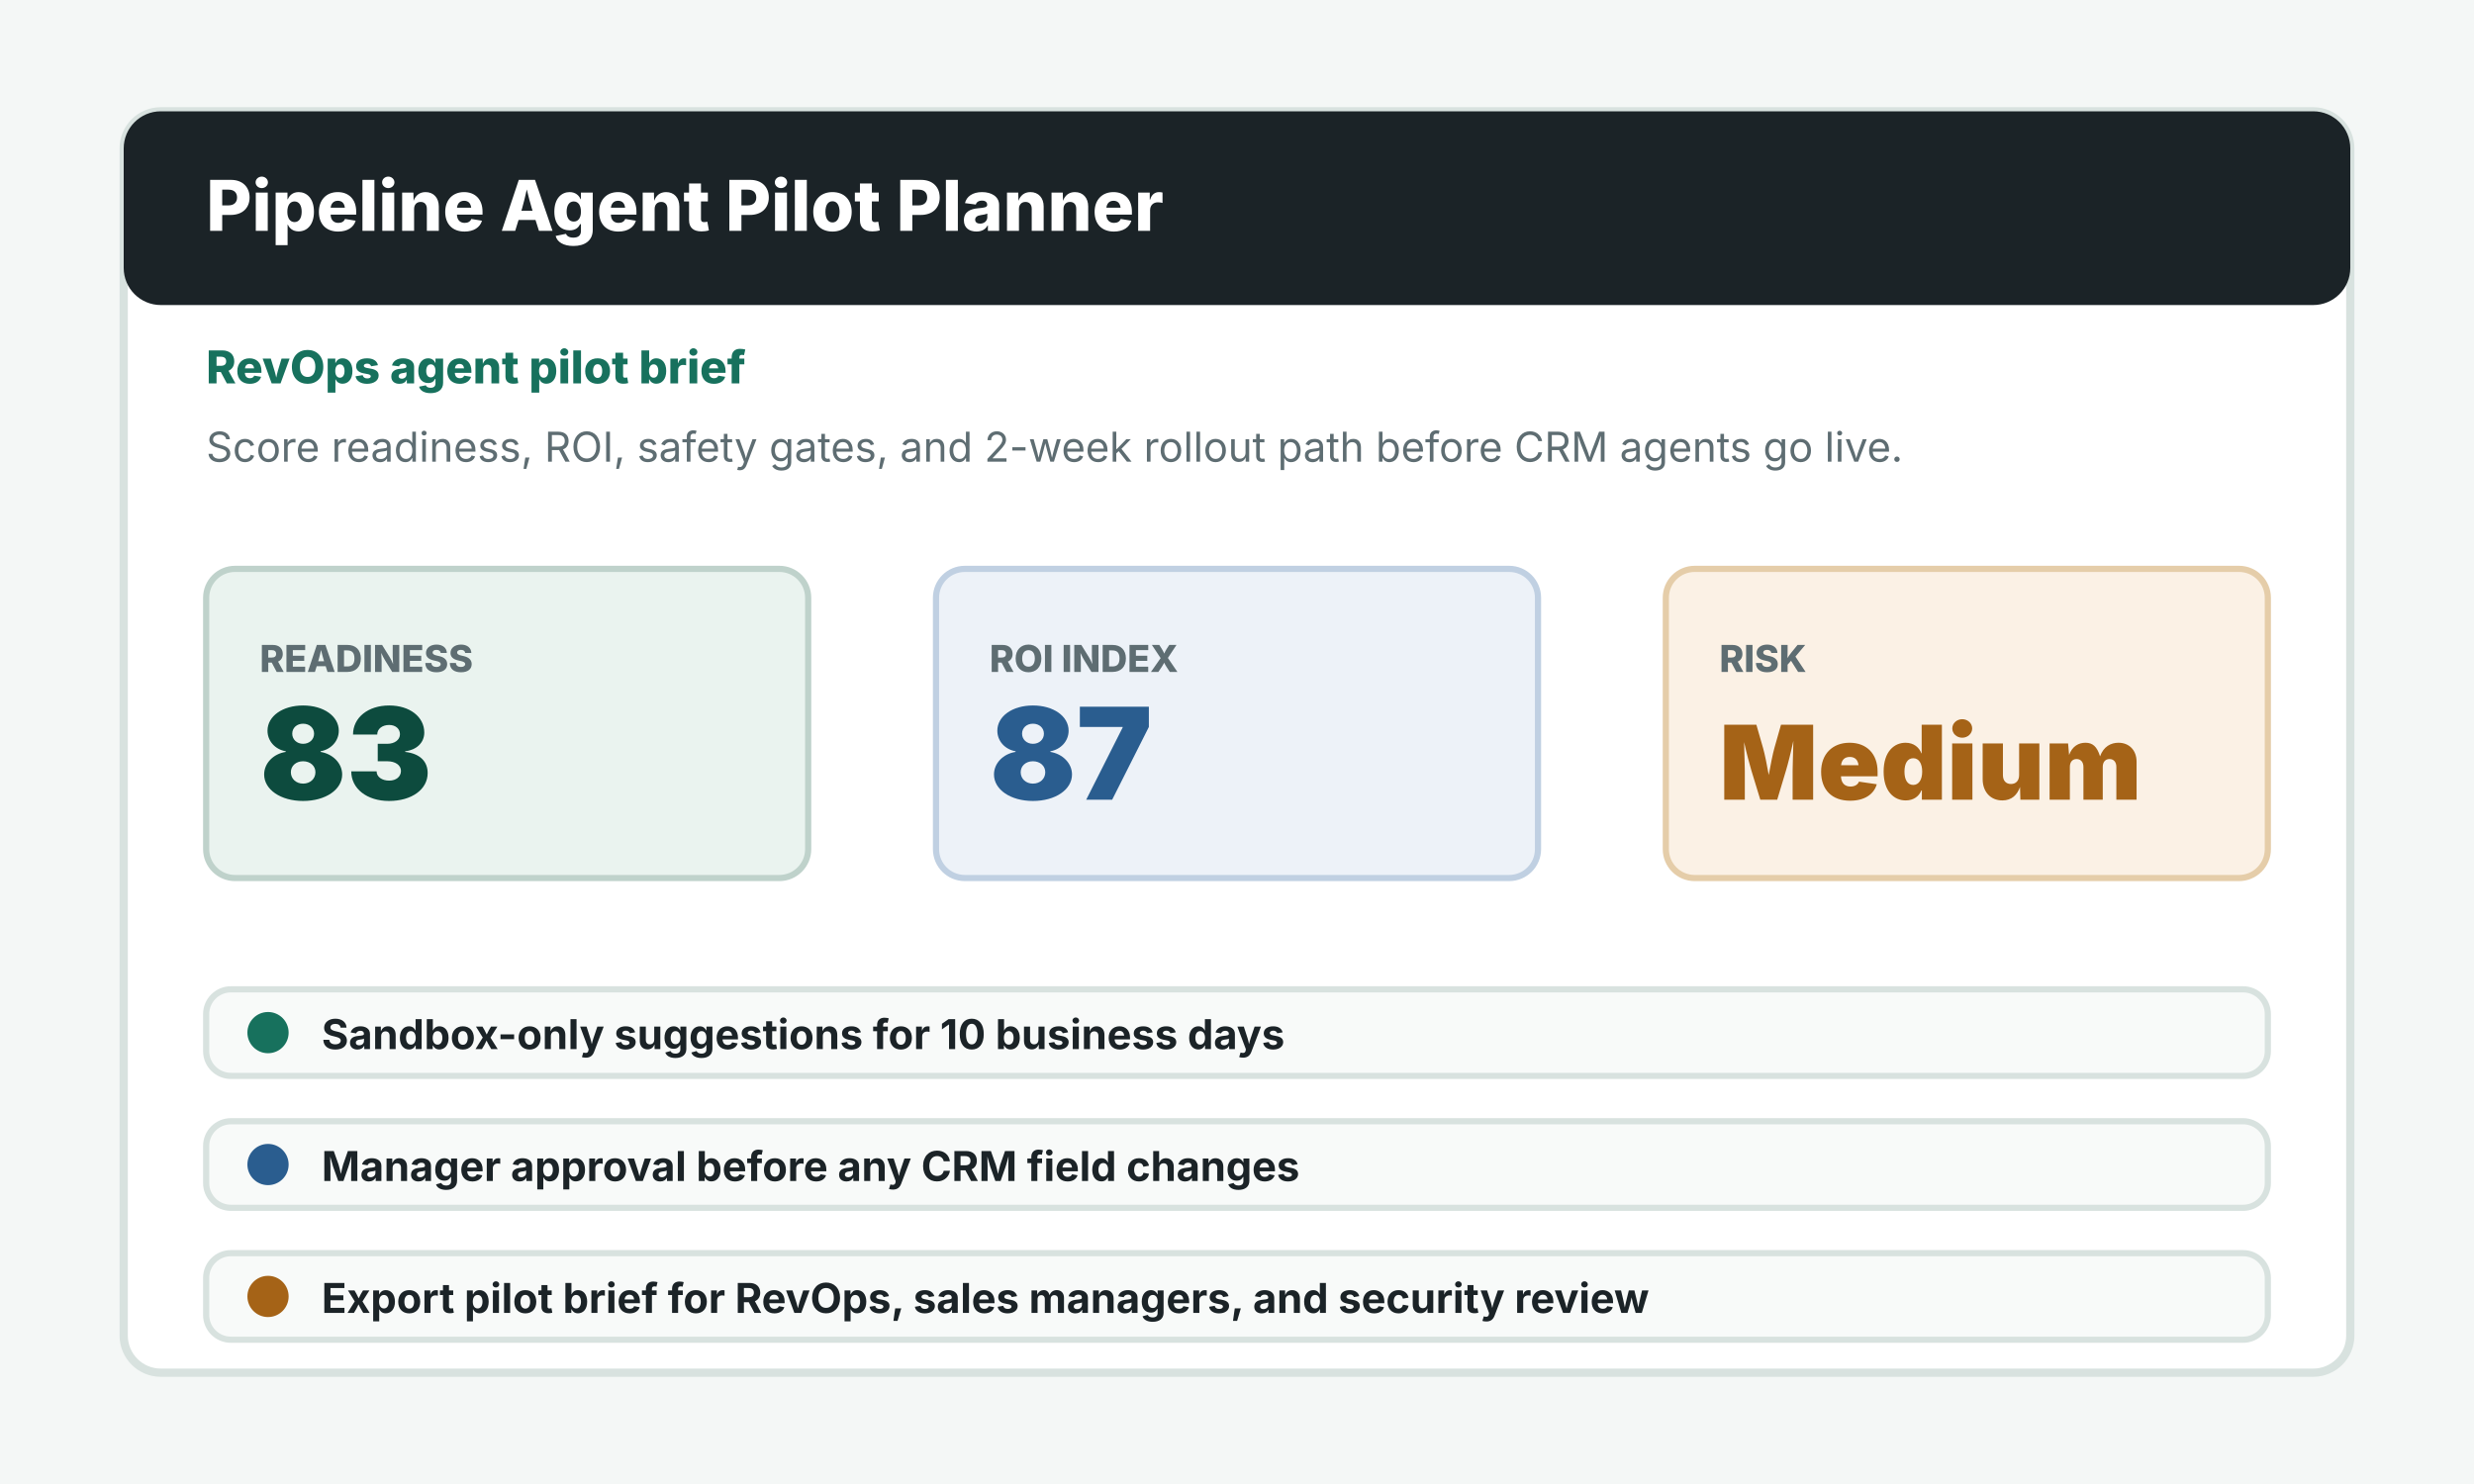
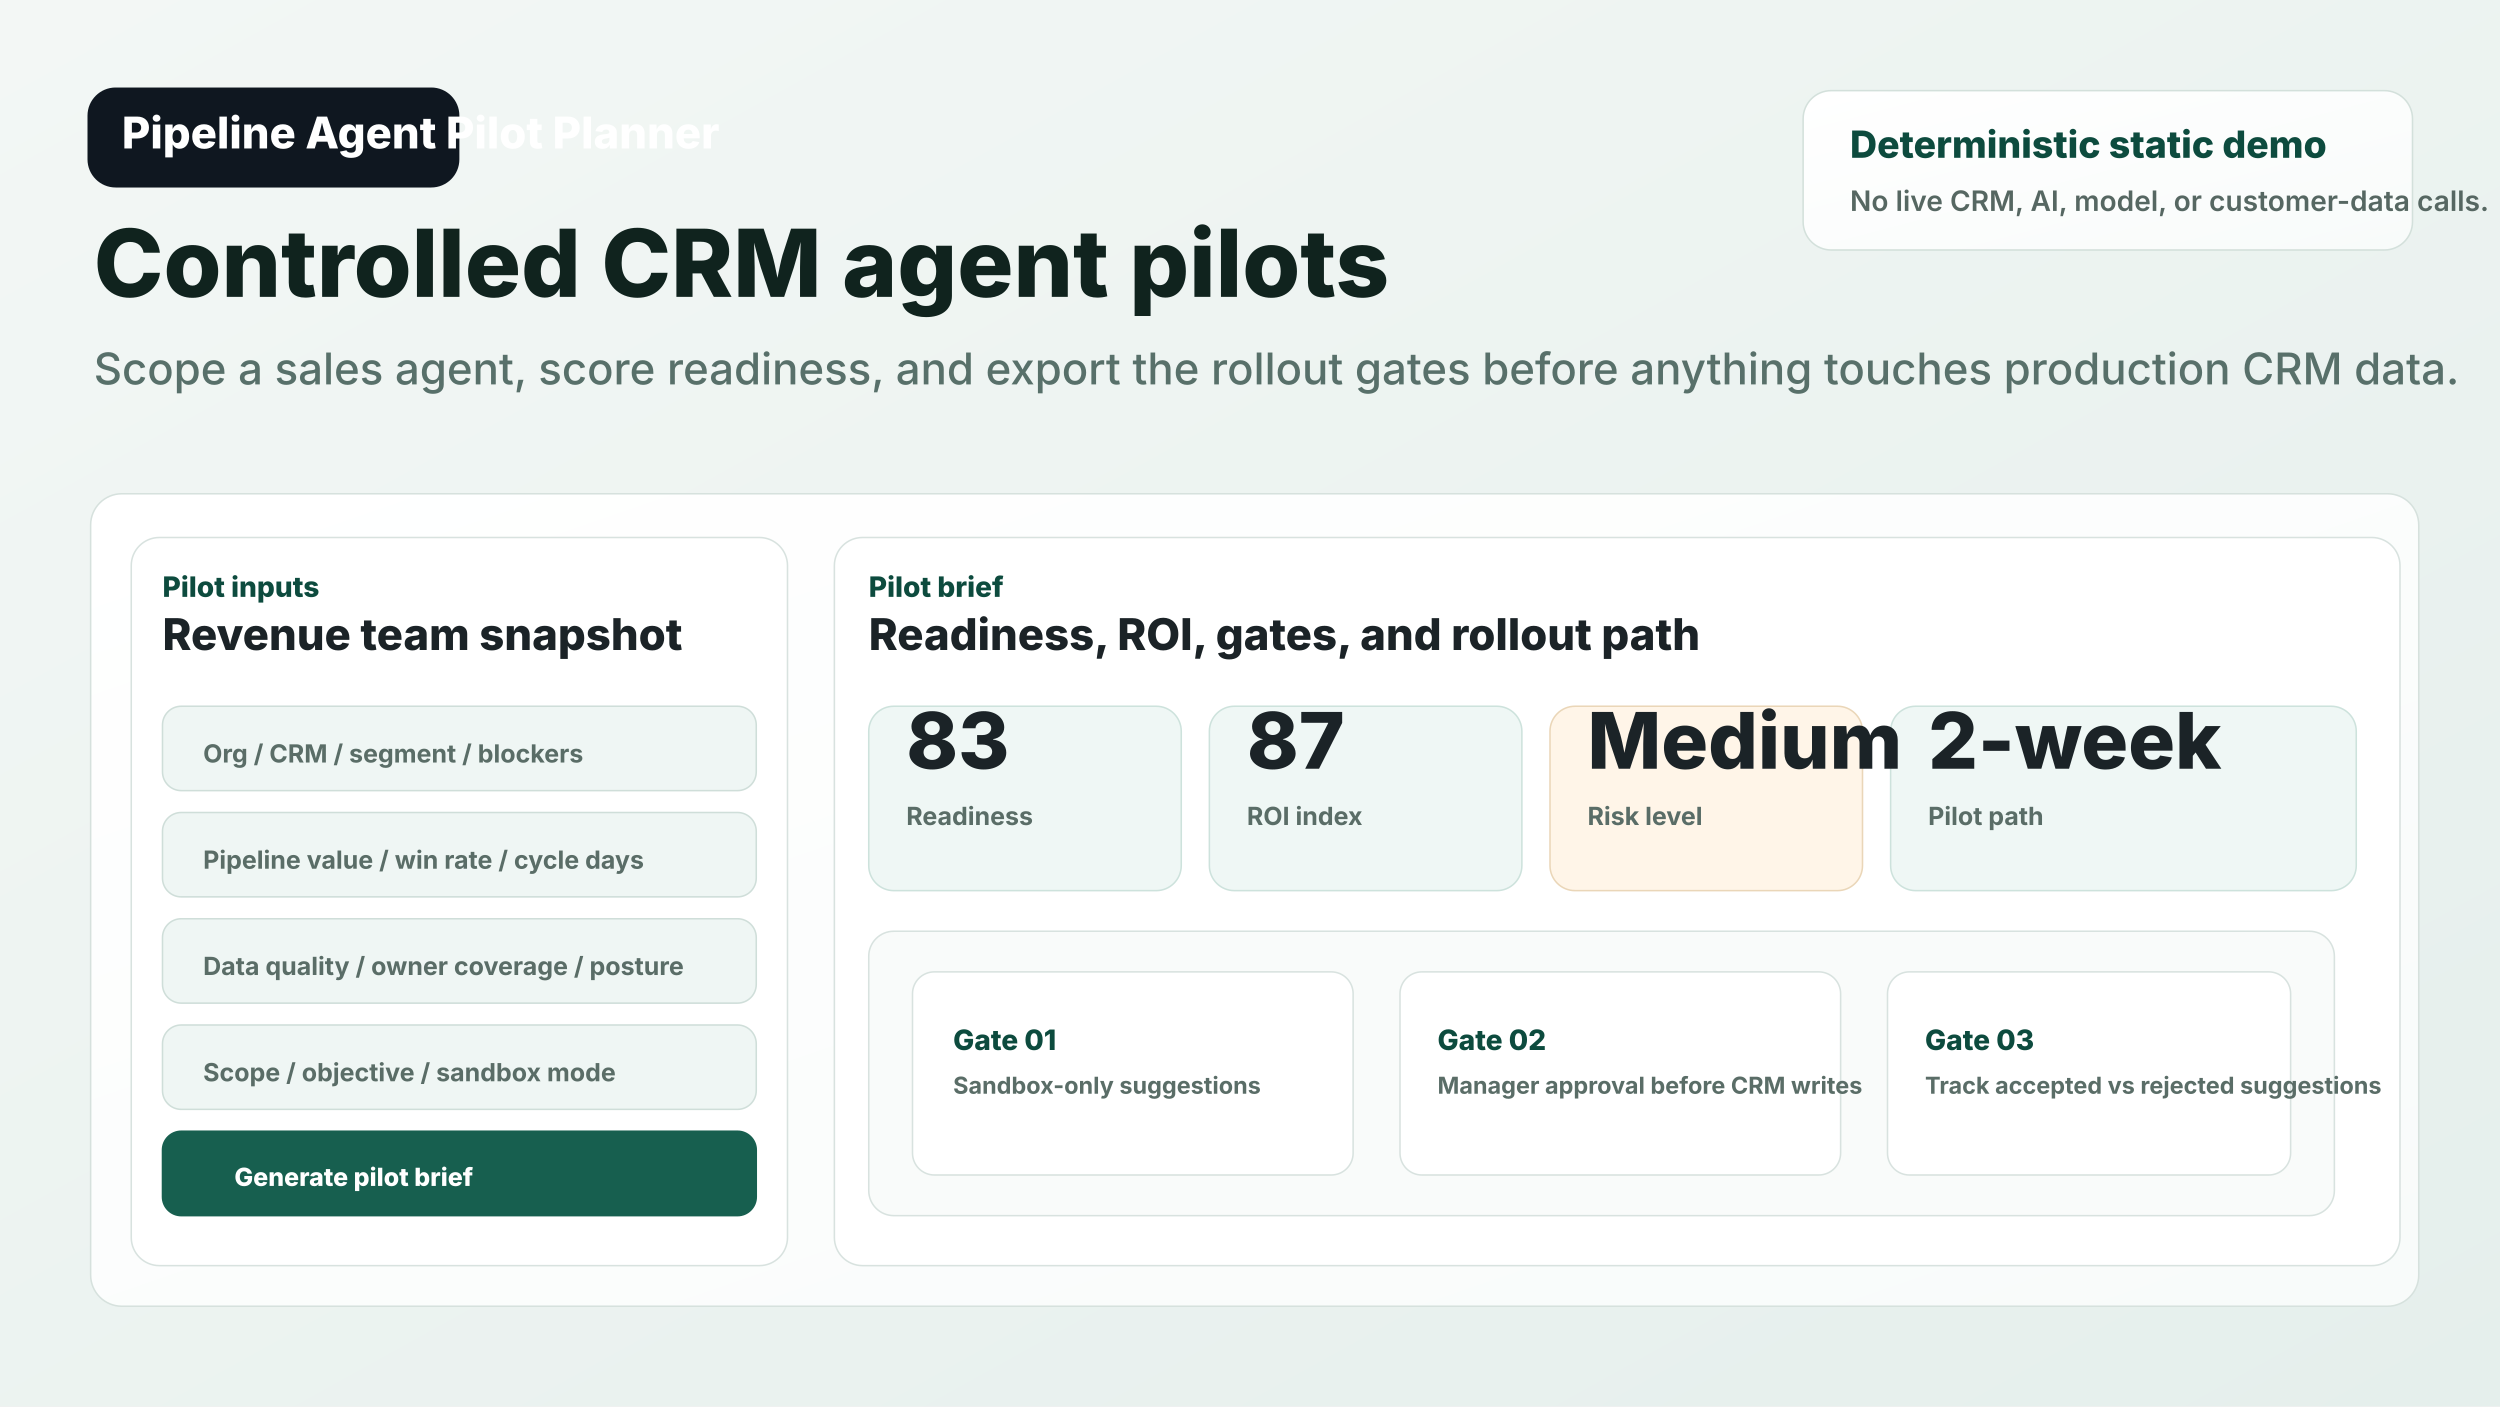
- <svg xmlns="http://www.w3.org/2000/svg" width="1200" height="720" viewBox="0 0 1200 720" fill="none">
-   <rect width="1200" height="720" fill="#F4F7F6" />
-   <rect x="60" y="54" width="1080" height="612" rx="18" fill="#FFFFFF" stroke="#D8E2DF" stroke-width="4" />
-   <rect x="60" y="54" width="1080" height="94" rx="18" fill="#1B2327" />
-   <text x="100" y="112" fill="#FFFFFF" font-family="Inter, Arial, sans-serif" font-size="34" font-weight="800">Pipeline Agent Pilot Planner</text>
-   <text x="100" y="186" fill="#17715D" font-family="Inter, Arial, sans-serif" font-size="22" font-weight="800">RevOps agent pilot brief</text>
-   <text x="100" y="224" fill="#5E6D72" font-family="Inter, Arial, sans-serif" font-size="20">Score readiness, ROI, safety gates, and 2-week rollout path before CRM agents go live.</text>
-   <rect x="100" y="276" width="292" height="150" rx="14" fill="#EAF3EF" stroke="#BFD2CB" stroke-width="3" />
-   <text x="126" y="326" fill="#5E6D72" font-family="Inter, Arial, sans-serif" font-size="18" font-weight="800">READINESS</text>
-   <text x="126" y="388" fill="#0D4B3E" font-family="Inter, Arial, sans-serif" font-size="62" font-weight="900">83</text>
-   <rect x="454" y="276" width="292" height="150" rx="14" fill="#EDF2F8" stroke="#C0D0E2" stroke-width="3" />
-   <text x="480" y="326" fill="#5E6D72" font-family="Inter, Arial, sans-serif" font-size="18" font-weight="800">ROI INDEX</text>
-   <text x="480" y="388" fill="#2A5D8F" font-family="Inter, Arial, sans-serif" font-size="62" font-weight="900">87</text>
-   <rect x="808" y="276" width="292" height="150" rx="14" fill="#FBF1E5" stroke="#E5CDA9" stroke-width="3" />
-   <text x="834" y="326" fill="#5E6D72" font-family="Inter, Arial, sans-serif" font-size="18" font-weight="800">RISK</text>
-   <text x="834" y="388" fill="#A56317" font-family="Inter, Arial, sans-serif" font-size="50" font-weight="900">Medium</text>
-   <rect x="100" y="480" width="1000" height="42" rx="12" fill="#F8FAF9" stroke="#D8E2DF" stroke-width="3" />
-   <circle cx="130" cy="501" r="10" fill="#17715D" />
-   <text x="156" y="509" fill="#1B2327" font-family="Inter, Arial, sans-serif" font-size="20" font-weight="700">Sandbox-only suggestions for 10 business days</text>
-   <rect x="100" y="544" width="1000" height="42" rx="12" fill="#F8FAF9" stroke="#D8E2DF" stroke-width="3" />
-   <circle cx="130" cy="565" r="10" fill="#2A5D8F" />
-   <text x="156" y="573" fill="#1B2327" font-family="Inter, Arial, sans-serif" font-size="20" font-weight="700">Manager approval before any CRM field changes</text>
-   <rect x="100" y="608" width="1000" height="42" rx="12" fill="#F8FAF9" stroke="#D8E2DF" stroke-width="3" />
-   <circle cx="130" cy="629" r="10" fill="#A56317" />
-   <text x="156" y="637" fill="#1B2327" font-family="Inter, Arial, sans-serif" font-size="20" font-weight="700">Export pilot brief for RevOps, sales managers, and security review</text>
+ <svg xmlns="http://www.w3.org/2000/svg" viewBox="0 0 1600 900" role="img" aria-labelledby="title desc">
+   <defs>
+     <linearGradient id="bg" x1="0" x2="1" y1="0" y2="1">
+       <stop offset="0%" stop-color="#f3f7f5" />
+       <stop offset="100%" stop-color="#e5efec" />
+     </linearGradient>
+     <linearGradient id="card" x1="0" x2="1" y1="0" y2="1">
+       <stop offset="0%" stop-color="#ffffff" />
+       <stop offset="100%" stop-color="#f8fbfa" />
+     </linearGradient>
+     <linearGradient id="accent" x1="0" x2="1" y1="0" y2="1">
+       <stop offset="0%" stop-color="#175f4f" />
+       <stop offset="100%" stop-color="#0d463b" />
+     </linearGradient>
+   </defs>
+   <rect width="1600" height="900" fill="url(#bg)" />
+   <rect x="56" y="56" width="238" height="64" rx="18" fill="#0f1720" />
+   <text x="78" y="95" fill="#ffffff" font-family="Inter, Arial, sans-serif" font-size="28" font-weight="800">Pipeline Agent Pilot Planner</text>
+   <text x="60" y="190" fill="#10231e" font-family="Inter, Arial, sans-serif" font-size="60" font-weight="800">Controlled CRM agent pilots</text>
+   <text x="60" y="246" fill="#58706a" font-family="Inter, Arial, sans-serif" font-size="28" font-weight="500">Scope a sales agent, score readiness, and export the rollout gates before anything touches production CRM data.</text>
+   <rect x="1154" y="58" width="390" height="102" rx="18" fill="url(#card)" stroke="#d3e0db" />
+   <text x="1184" y="101" fill="#0d4b3e" font-family="Inter, Arial, sans-serif" font-size="24" font-weight="800">Deterministic static demo</text>
+   <text x="1184" y="135" fill="#566762" font-family="Inter, Arial, sans-serif" font-size="18" font-weight="600">No live CRM, AI, model, or customer-data calls.</text>
+   <rect x="58" y="316" width="1490" height="520" rx="20" fill="url(#card)" stroke="#d6e1dd" />
+   <rect x="84" y="344" width="420" height="466" rx="18" fill="#ffffff" stroke="#d8e2df" />
+   <text x="104" y="382" fill="#0d4b3e" font-family="Inter, Arial, sans-serif" font-size="18" font-weight="800">Pilot inputs</text>
+   <text x="104" y="416" fill="#1b2327" font-family="Inter, Arial, sans-serif" font-size="28" font-weight="800">Revenue team snapshot</text>
+   <rect x="104" y="452" width="380" height="54" rx="12" fill="#eff6f4" stroke="#cfded9" />
+   <rect x="104" y="520" width="380" height="54" rx="12" fill="#eff6f4" stroke="#cfded9" />
+   <rect x="104" y="588" width="380" height="54" rx="12" fill="#eff6f4" stroke="#cfded9" />
+   <rect x="104" y="656" width="380" height="54" rx="12" fill="#eff6f4" stroke="#cfded9" />
+   <rect x="104" y="724" width="380" height="54" rx="12" fill="#175f4f" stroke="#175f4f" />
+   <text x="130" y="488" fill="#5a6d67" font-family="Inter, Arial, sans-serif" font-size="16" font-weight="700">Org / CRM / segment / blockers</text>
+   <text x="130" y="556" fill="#5a6d67" font-family="Inter, Arial, sans-serif" font-size="16" font-weight="700">Pipeline value / win rate / cycle days</text>
+   <text x="130" y="624" fill="#5a6d67" font-family="Inter, Arial, sans-serif" font-size="16" font-weight="700">Data quality / owner coverage / posture</text>
+   <text x="130" y="692" fill="#5a6d67" font-family="Inter, Arial, sans-serif" font-size="16" font-weight="700">Scope / objective / sandbox mode</text>
+   <text x="150" y="759" fill="#ffffff" font-family="Inter, Arial, sans-serif" font-size="16" font-weight="800">Generate pilot brief</text>
+   <rect x="534" y="344" width="1002" height="466" rx="18" fill="#ffffff" stroke="#d8e2df" />
+   <text x="556" y="382" fill="#0d4b3e" font-family="Inter, Arial, sans-serif" font-size="18" font-weight="800">Pilot brief</text>
+   <text x="556" y="416" fill="#1b2327" font-family="Inter, Arial, sans-serif" font-size="28" font-weight="800">Readiness, ROI, gates, and rollout path</text>
+   <rect x="556" y="452" width="200" height="118" rx="16" fill="#eff7f5" stroke="#cde2dc" />
+   <rect x="774" y="452" width="200" height="118" rx="16" fill="#eff7f5" stroke="#cde2dc" />
+   <rect x="992" y="452" width="200" height="118" rx="16" fill="#fff5e8" stroke="#ead6b8" />
+   <rect x="1210" y="452" width="298" height="118" rx="16" fill="#eff7f5" stroke="#cde2dc" />
+   <text x="580" y="492" fill="#1b2327" font-family="Inter, Arial, sans-serif" font-size="50" font-weight="800">83</text>
+   <text x="580" y="528" fill="#5a6d67" font-family="Inter, Arial, sans-serif" font-size="16" font-weight="700">Readiness</text>
+   <text x="798" y="492" fill="#1b2327" font-family="Inter, Arial, sans-serif" font-size="50" font-weight="800">87</text>
+   <text x="798" y="528" fill="#5a6d67" font-family="Inter, Arial, sans-serif" font-size="16" font-weight="700">ROI index</text>
+   <text x="1016" y="492" fill="#1b2327" font-family="Inter, Arial, sans-serif" font-size="50" font-weight="800">Medium</text>
+   <text x="1016" y="528" fill="#5a6d67" font-family="Inter, Arial, sans-serif" font-size="16" font-weight="700">Risk level</text>
+   <text x="1234" y="492" fill="#1b2327" font-family="Inter, Arial, sans-serif" font-size="50" font-weight="800">2-week</text>
+   <text x="1234" y="528" fill="#5a6d67" font-family="Inter, Arial, sans-serif" font-size="16" font-weight="700">Pilot path</text>
+   <rect x="556" y="596" width="938" height="182" rx="16" fill="#f9fbfa" stroke="#d8e2df" />
+   <rect x="584" y="622" width="282" height="130" rx="14" fill="#ffffff" stroke="#d8e2df" />
+   <rect x="896" y="622" width="282" height="130" rx="14" fill="#ffffff" stroke="#d8e2df" />
+   <rect x="1208" y="622" width="258" height="130" rx="14" fill="#ffffff" stroke="#d8e2df" />
+   <text x="610" y="672" fill="#0d4b3e" font-family="Inter, Arial, sans-serif" font-size="18" font-weight="800">Gate 01</text>
+   <text x="610" y="700" fill="#5a6d67" font-family="Inter, Arial, sans-serif" font-size="15" font-weight="700">Sandbox-only suggestions</text>
+   <text x="920" y="672" fill="#0d4b3e" font-family="Inter, Arial, sans-serif" font-size="18" font-weight="800">Gate 02</text>
+   <text x="920" y="700" fill="#5a6d67" font-family="Inter, Arial, sans-serif" font-size="15" font-weight="700">Manager approval before CRM writes</text>
+   <text x="1232" y="672" fill="#0d4b3e" font-family="Inter, Arial, sans-serif" font-size="18" font-weight="800">Gate 03</text>
+   <text x="1232" y="700" fill="#5a6d67" font-family="Inter, Arial, sans-serif" font-size="15" font-weight="700">Track accepted vs rejected suggestions</text>
</svg>
